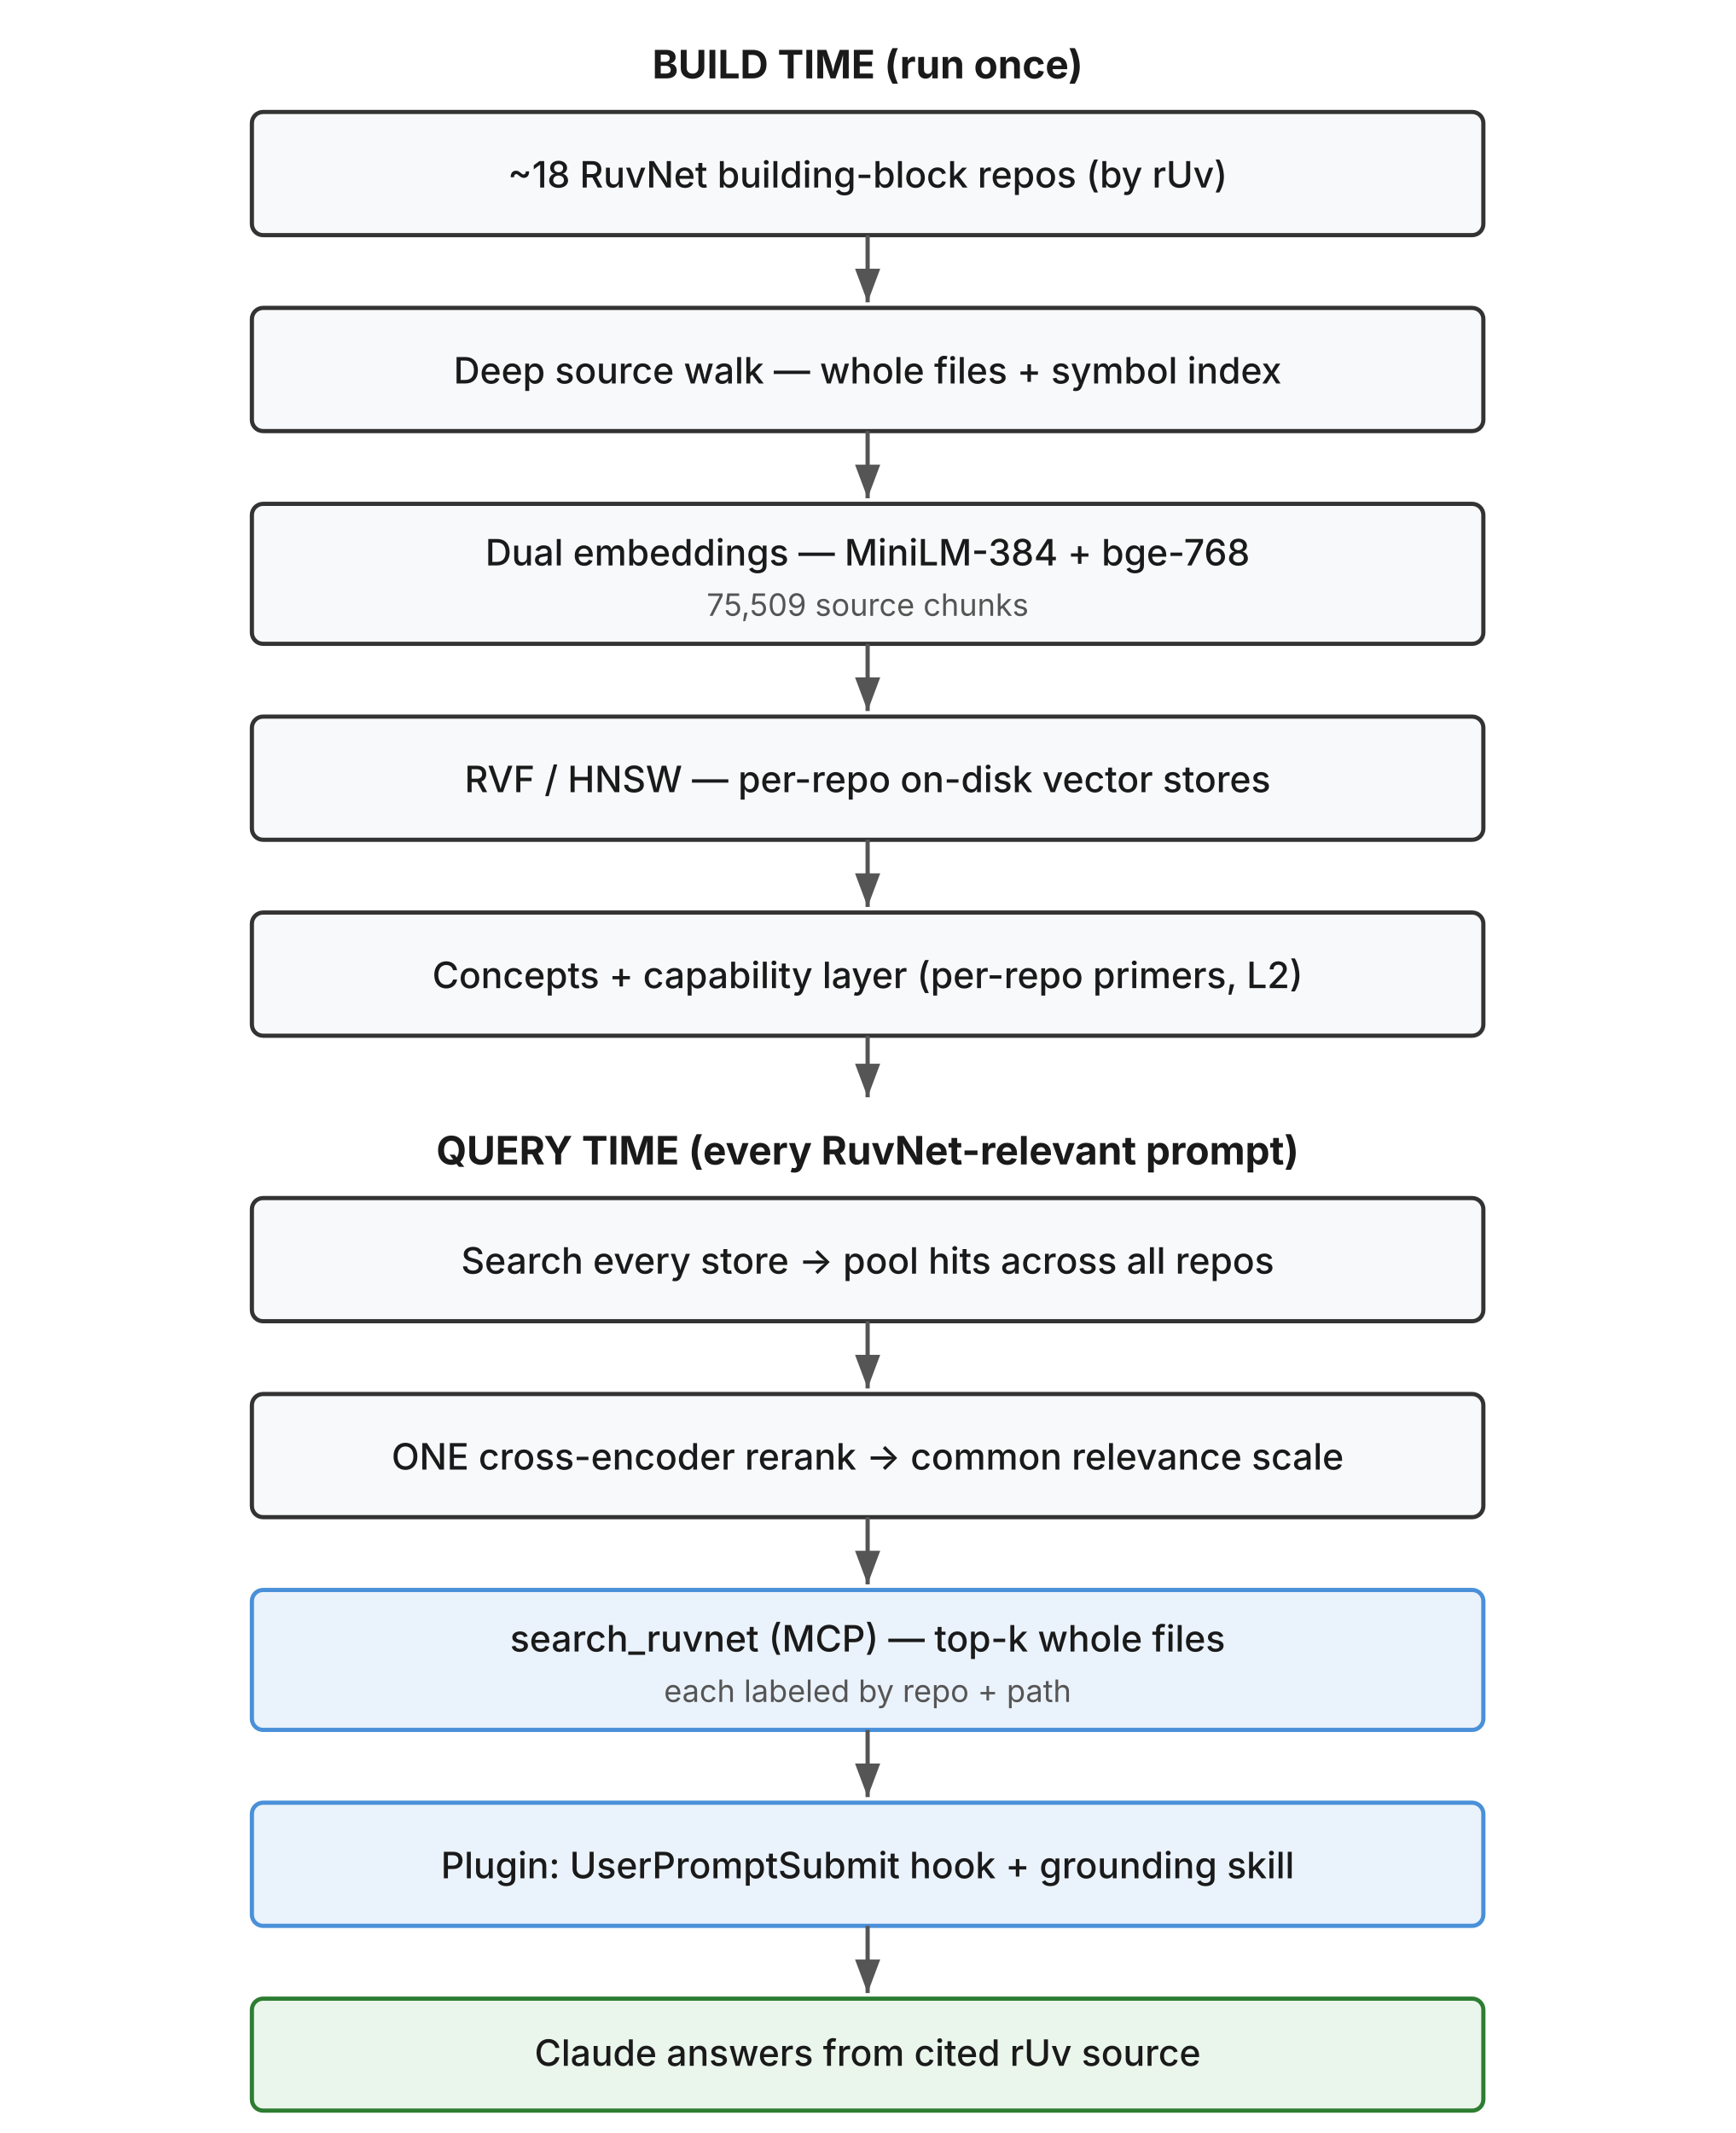
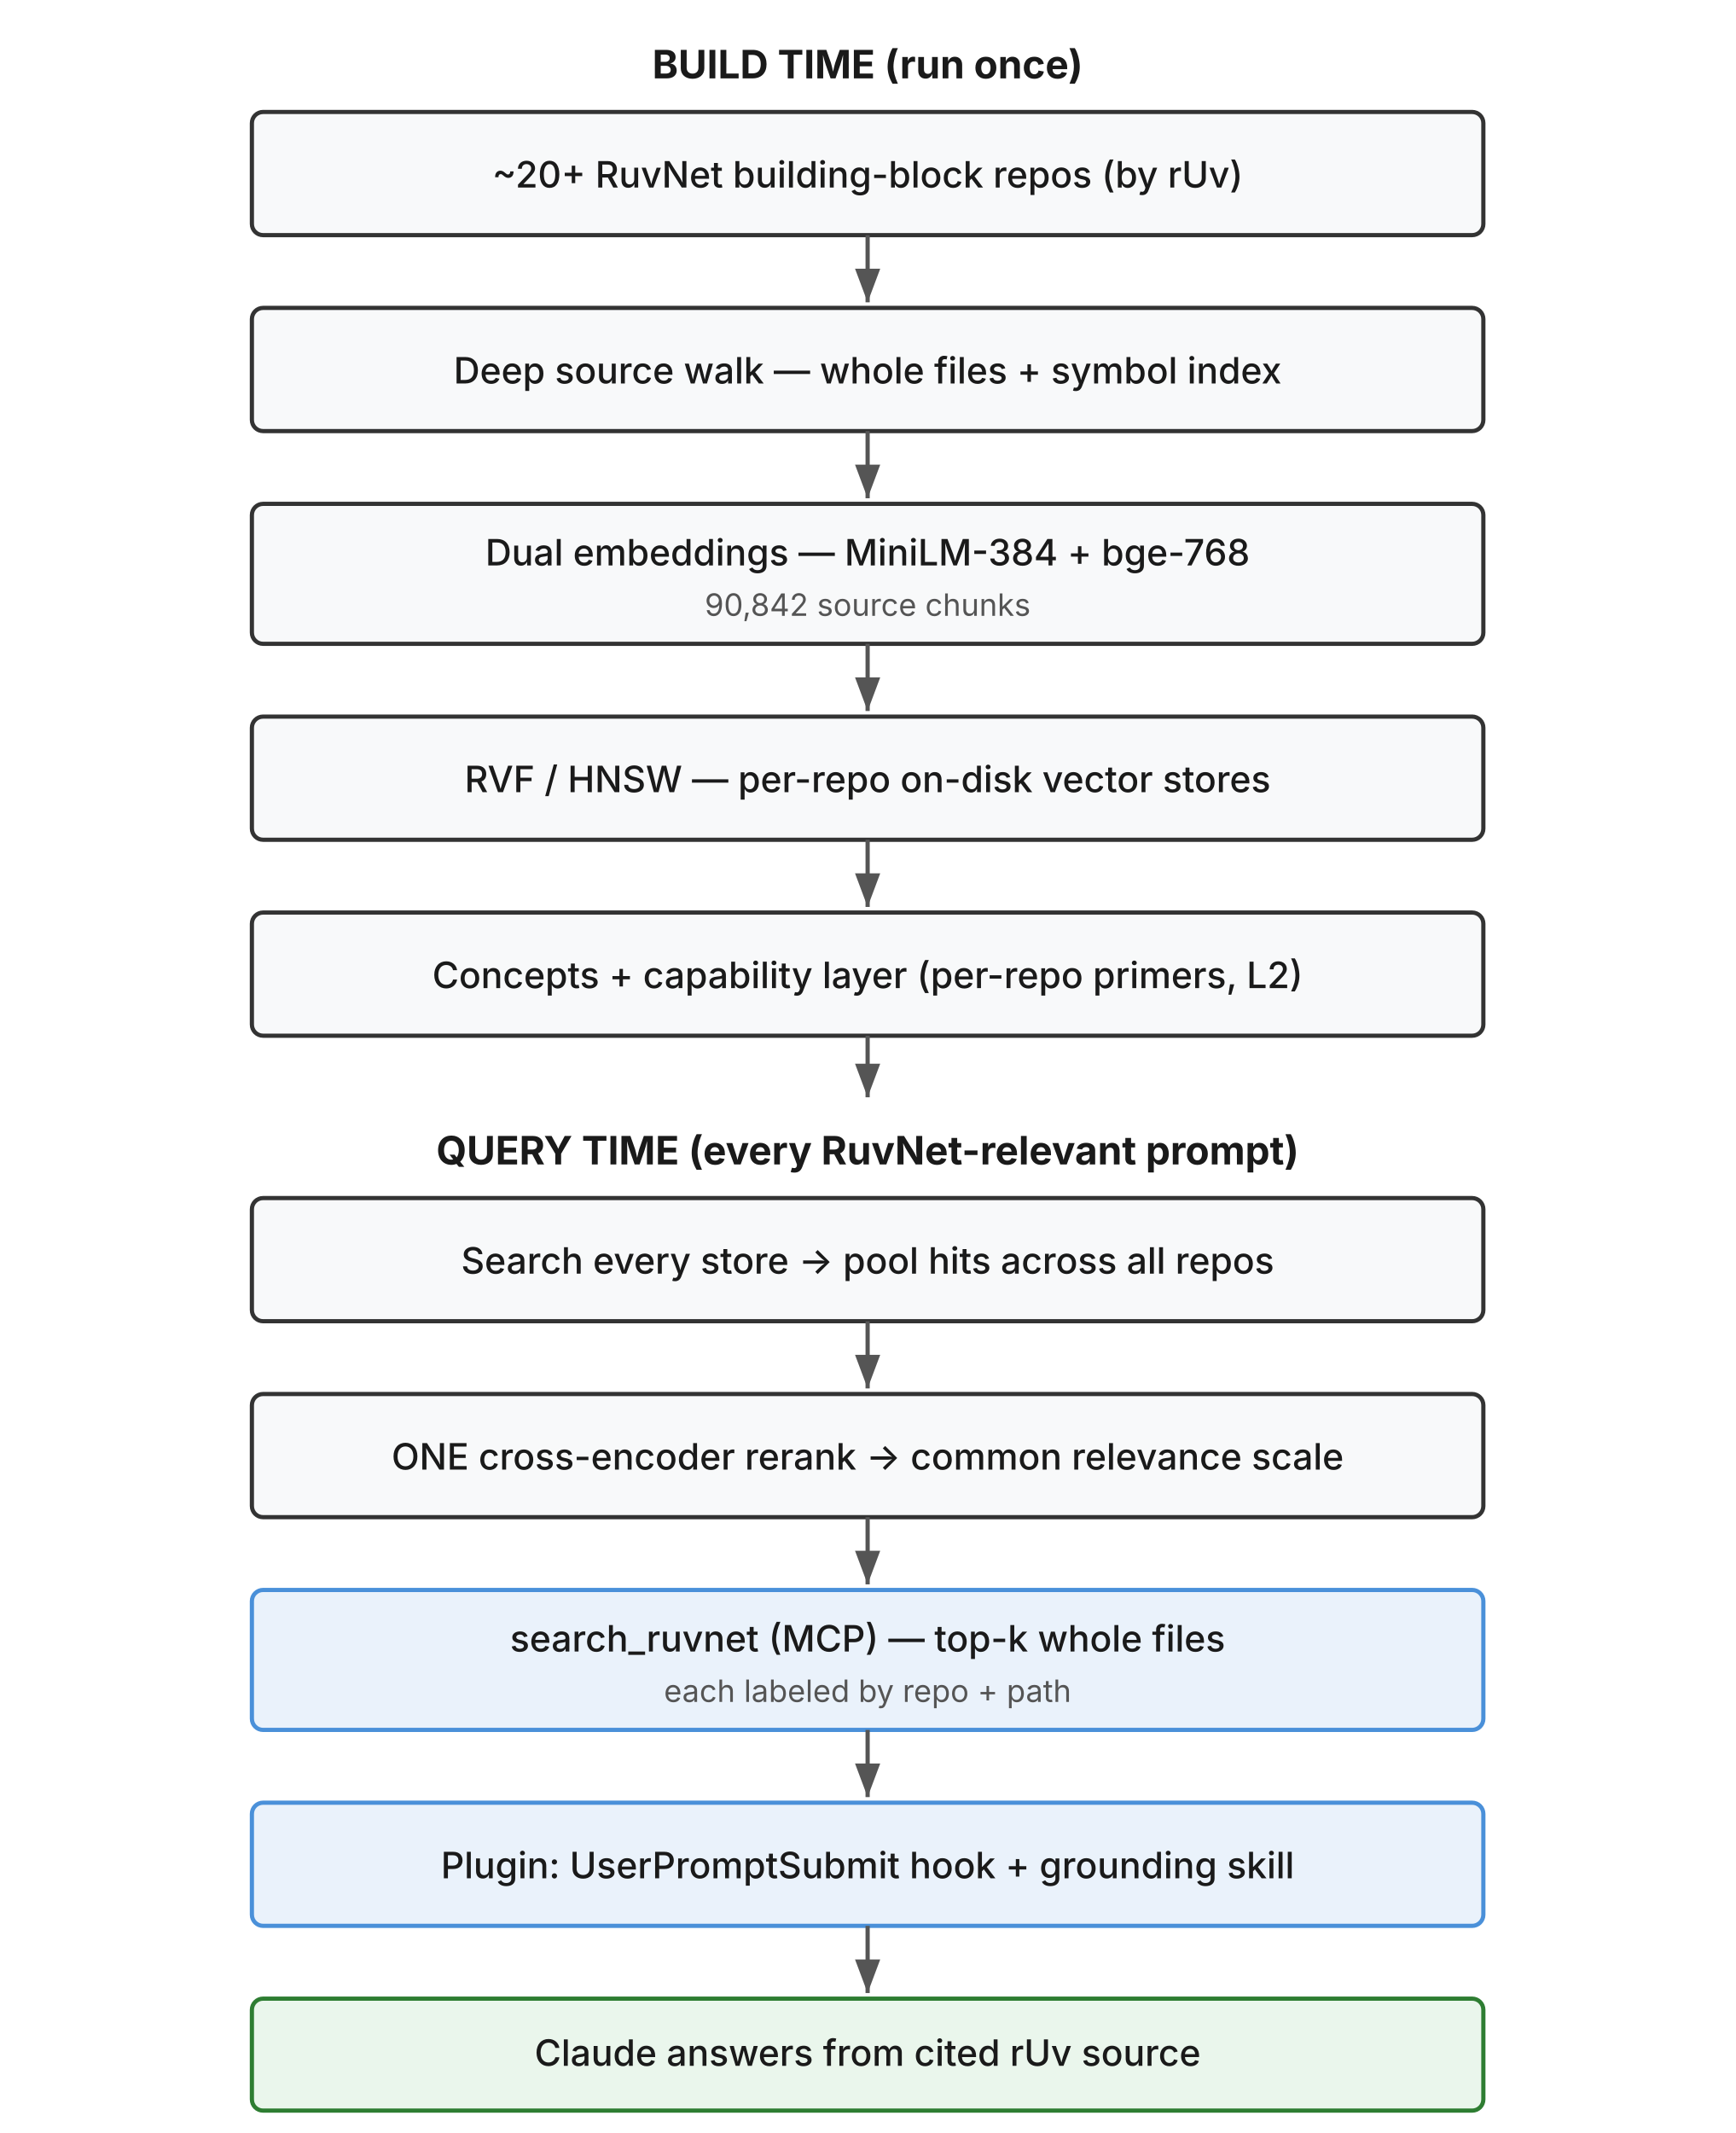
<svg xmlns="http://www.w3.org/2000/svg" viewBox="0 0 620 762" width="620" height="762">
  <defs>
    <marker id="arrowhead" markerWidth="8" markerHeight="6" refX="8" refY="3" orient="auto">
      <polygon points="0 0, 8 3, 0 6" fill="#555555" />
    </marker>
    <style>
      .box { fill: #f8f9fa; stroke: #333333; stroke-width: 1.5px; }
      .accent { fill: #eaf2fb; stroke: #4a90d9; stroke-width: 1.5px; }
      .good { fill: #eaf6ec; stroke: #2e7d32; stroke-width: 1.5px; }
      .title { font-family: system-ui, -apple-system, sans-serif; font-size: 14px; font-weight: 700; fill: #1a1a1a; }
      .label { font-family: system-ui, -apple-system, sans-serif; font-size: 13px; font-weight: 500; fill: #1a1a1a; }
      .sublabel { font-family: system-ui, -apple-system, sans-serif; font-size: 11px; fill: #555555; }
      .arrow { stroke: #555555; stroke-width: 1.5px; fill: none; }
    </style>
  </defs>
  <text class="title" x="310" y="28" text-anchor="middle" fill="#4a90d9">BUILD TIME (run once)</text>
  <rect class="box" x="90" y="40" width="440" height="44" rx="4" />
-   <text class="label" x="310" y="67" text-anchor="middle">~18 RuvNet building-block repos (by rUv)</text>
+   <text class="label" x="310" y="67" text-anchor="middle">~20+ RuvNet building-block repos (by rUv)</text>
  <line class="arrow" x1="310" y1="84" x2="310" y2="108" marker-end="url(#arrowhead)" />
  <rect class="box" x="90" y="110" width="440" height="44" rx="4" />
  <text class="label" x="310" y="137" text-anchor="middle">Deep source walk — whole files + symbol index</text>
  <line class="arrow" x1="310" y1="154" x2="310" y2="178" marker-end="url(#arrowhead)" />
  <rect class="box" x="90" y="180" width="440" height="50" rx="4" />
  <text class="label" x="310" y="202" text-anchor="middle">Dual embeddings — MiniLM-384 + bge-768</text>
-   <text class="sublabel" x="310" y="220" text-anchor="middle">75,509 source chunks</text>
+   <text class="sublabel" x="310" y="220" text-anchor="middle">90,842 source chunks</text>
  <line class="arrow" x1="310" y1="230" x2="310" y2="254" marker-end="url(#arrowhead)" />
  <rect class="box" x="90" y="256" width="440" height="44" rx="4" />
  <text class="label" x="310" y="283" text-anchor="middle">RVF / HNSW — per-repo on-disk vector stores</text>
  <line class="arrow" x1="310" y1="300" x2="310" y2="324" marker-end="url(#arrowhead)" />
  <rect class="box" x="90" y="326" width="440" height="44" rx="4" />
  <text class="label" x="310" y="353" text-anchor="middle">Concepts + capability layer (per-repo primers, L2)</text>
  <line class="arrow" x1="310" y1="370" x2="310" y2="392" marker-end="url(#arrowhead)" />
  <text class="title" x="310" y="416" text-anchor="middle" fill="#4a90d9">QUERY TIME (every RuvNet-relevant prompt)</text>
  <rect class="box" x="90" y="428" width="440" height="44" rx="4" />
  <text class="label" x="310" y="455" text-anchor="middle">Search every store → pool hits across all repos</text>
  <line class="arrow" x1="310" y1="472" x2="310" y2="496" marker-end="url(#arrowhead)" />
  <rect class="box" x="90" y="498" width="440" height="44" rx="4" />
  <text class="label" x="310" y="525" text-anchor="middle">ONE cross-encoder rerank → common relevance scale</text>
  <line class="arrow" x1="310" y1="542" x2="310" y2="566" marker-end="url(#arrowhead)" />
  <rect class="accent" x="90" y="568" width="440" height="50" rx="4" />
  <text class="label" x="310" y="590" text-anchor="middle">search_ruvnet (MCP) — top-k whole files</text>
  <text class="sublabel" x="310" y="608" text-anchor="middle">each labeled by repo + path</text>
  <line class="arrow" x1="310" y1="618" x2="310" y2="642" marker-end="url(#arrowhead)" />
  <rect class="accent" x="90" y="644" width="440" height="44" rx="4" />
  <text class="label" x="310" y="671" text-anchor="middle">Plugin: UserPromptSubmit hook + grounding skill</text>
  <line class="arrow" x1="310" y1="688" x2="310" y2="712" marker-end="url(#arrowhead)" />
  <rect class="good" x="90" y="714" width="440" height="40" rx="4" />
  <text class="label" x="310" y="738" text-anchor="middle">Claude answers from cited rUv source</text>
</svg>
